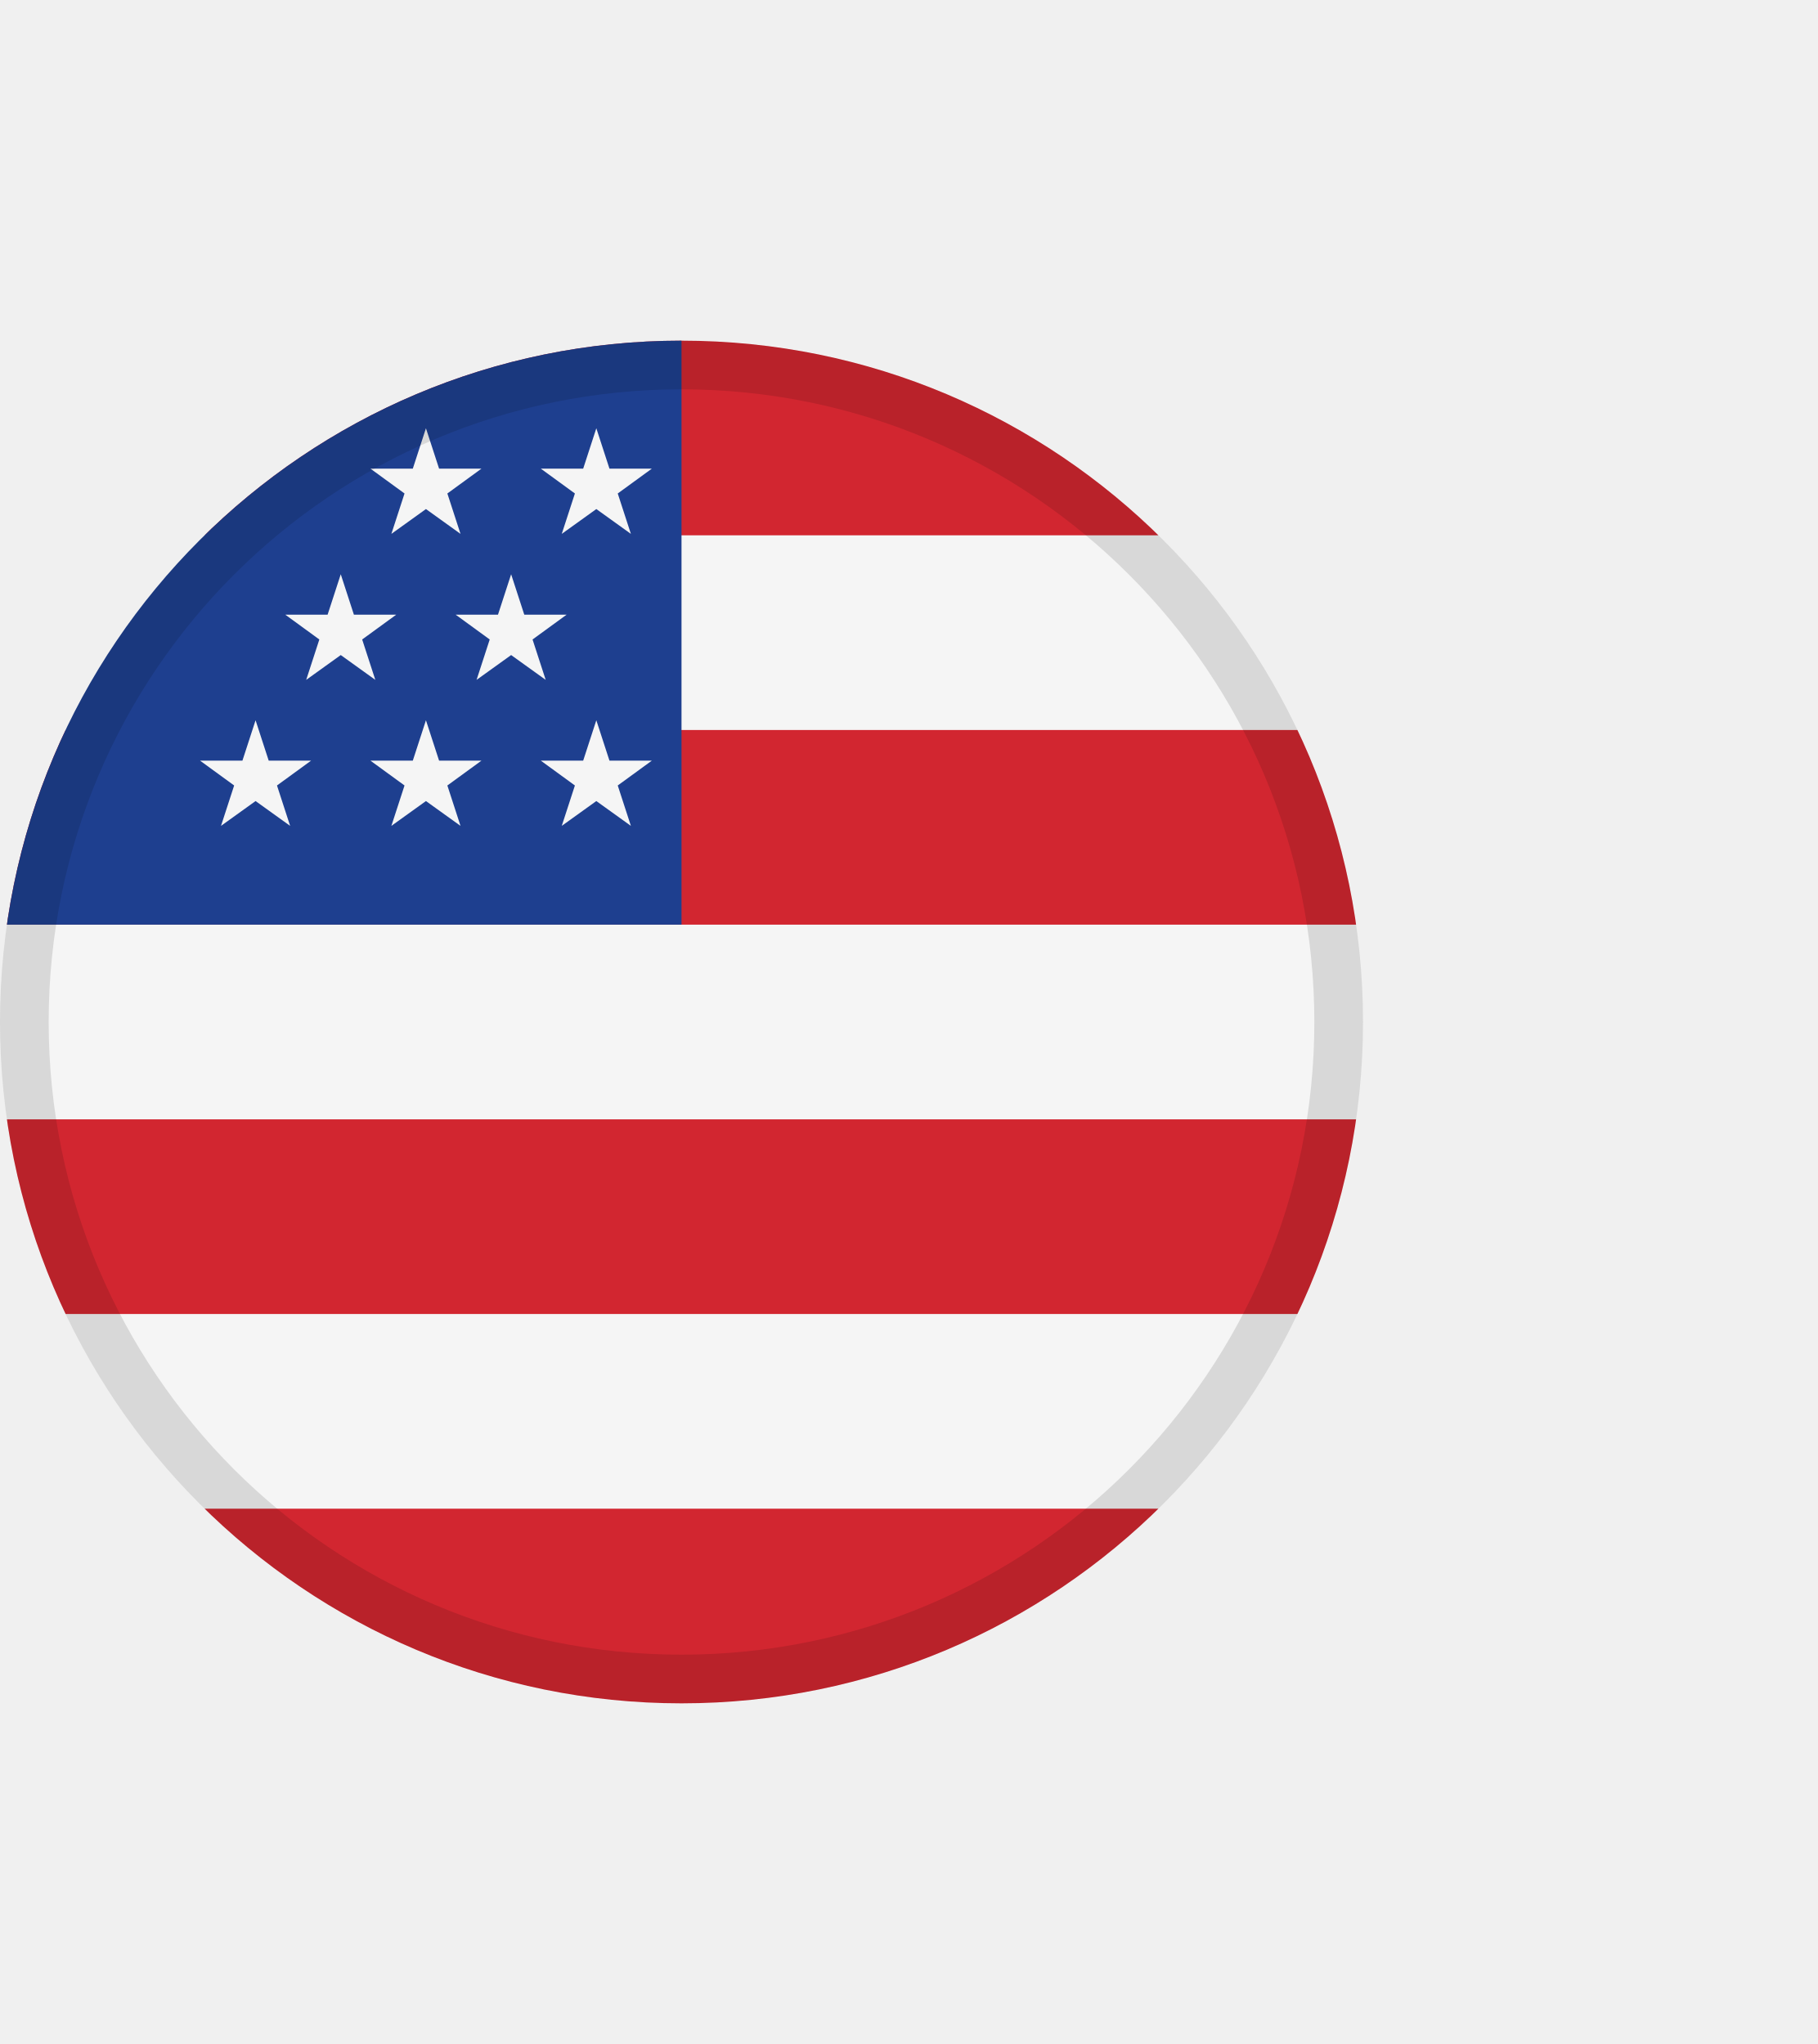
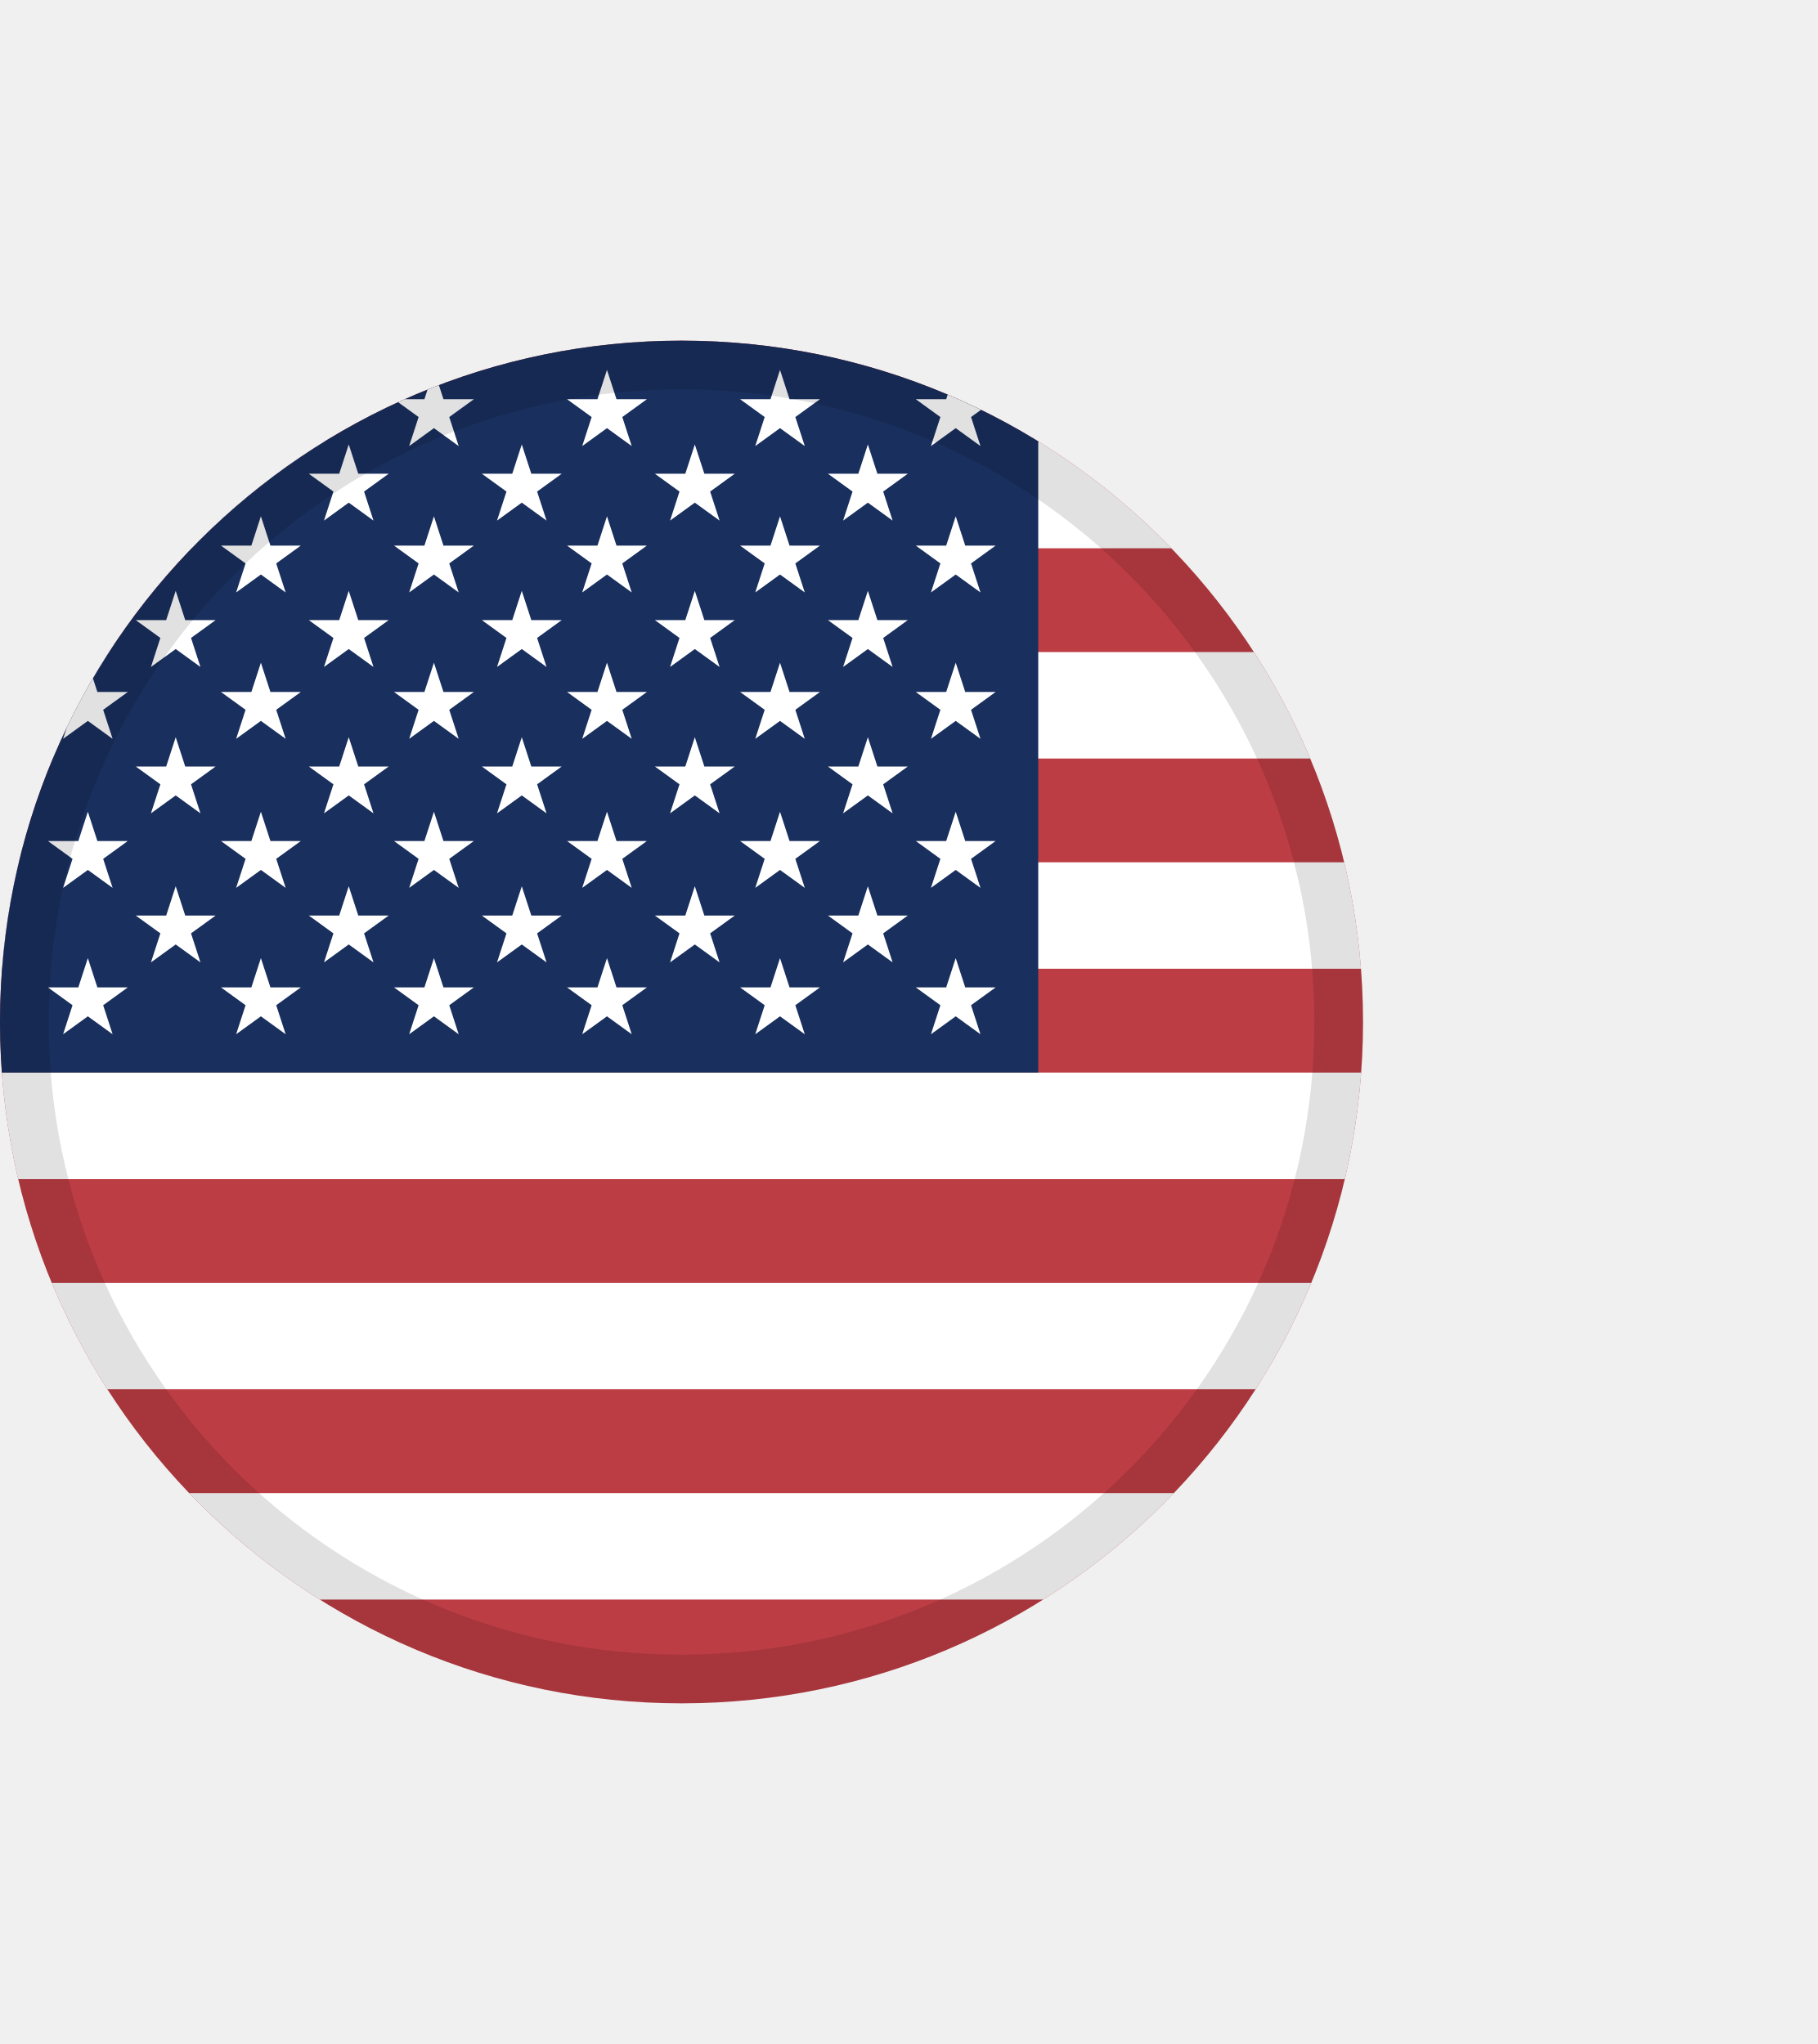
<svg xmlns="http://www.w3.org/2000/svg" viewBox="0 0 32 36">
  <svg y="6" width="24" height="24" viewBox="0 0 28 28">
    <clipPath id="circle">
      <circle cx="14" cy="14" r="14" />
    </clipPath>
    <g clip-path="url(#circle)">
-       <path fill="#f5f5f5" d="M0 0h28v28H0z" />
-       <path fill="#d22630" d="M0 0h28v4H0zm0 8h28v4H0zm0 8h28v4H0zm0 8h28v4H0z" />
-       <path fill="#1e3f8f" d="M0 0h14v12H0z" />
-       <path fill="#f5f5f5" d="M8.75 1.8L9.02 2.63L9.89 2.63L9.19 3.14L9.46 3.97L8.75 3.46L8.04 3.97L8.31 3.14L7.61 2.63L8.48 2.63zM12.25 1.8L12.52 2.63L13.39 2.63L12.69 3.14L12.96 3.97L12.25 3.46L11.54 3.97L11.81 3.14L11.11 2.63L11.98 2.63zM7 4.8L7.27 5.63L8.14 5.63L7.44 6.14L7.71 6.97L7 6.46L6.29 6.97L6.56 6.14L5.86 5.63L6.73 5.63zM10.5 4.8L10.77 5.63L11.64 5.63L10.94 6.14L11.21 6.97L10.5 6.46L9.79 6.97L10.06 6.14L9.36 5.63L10.23 5.63zM5.25 7.8L5.52 8.63L6.39 8.63L5.69 9.14L5.96 9.97L5.25 9.46L4.54 9.97L4.81 9.14L4.11 8.63L4.98 8.63zM8.75 7.8L9.02 8.63L9.89 8.63L9.19 9.14L9.46 9.97L8.75 9.46L8.04 9.97L8.31 9.14L7.61 8.63L8.48 8.63zM12.25 7.8L12.52 8.63L13.39 8.63L12.69 9.14L12.96 9.97L12.25 9.46L11.54 9.97L11.81 9.14L11.11 8.63L11.98 8.63z" />
+       <svg id="flag-icons-us" viewBox="0 0 512 512">
+         <path fill="#bd3d44" d="M0 0h512v512H0" />
+         <path stroke="#fff" stroke-width="40" d="M0 58h512M0 137h512M0 216h512M0 295h512M0 374h512M0 453h512" />
+         <path fill="#192f5d" d="M0 0h390v275H0z" />
+         <marker id="us-a" markerHeight="30" markerWidth="30">
+           <path fill="#fff" d="m15 0 9.3 28.6L0 11h30L5.7 28.6" />
+         </marker>
+         <path fill="none" marker-mid="url(#us-a)" d="m0 0 18 11h65 65 65 65 66L51 39h65 65 65 65L18 66h65 65 65 65 66L51 94h65 65 65 65L18 121h65 65 65 65 66L51 149h65 65 65 65L18 177h65 65 65 65 66L51 205h65 65 65 65L18 232h65 65 65 65 66z" />
+       </svg>
    </g>
    <circle cx="14" cy="14" r="13.5" fill="none" stroke="#000" stroke-opacity=".12" />
  </svg>
</svg>
